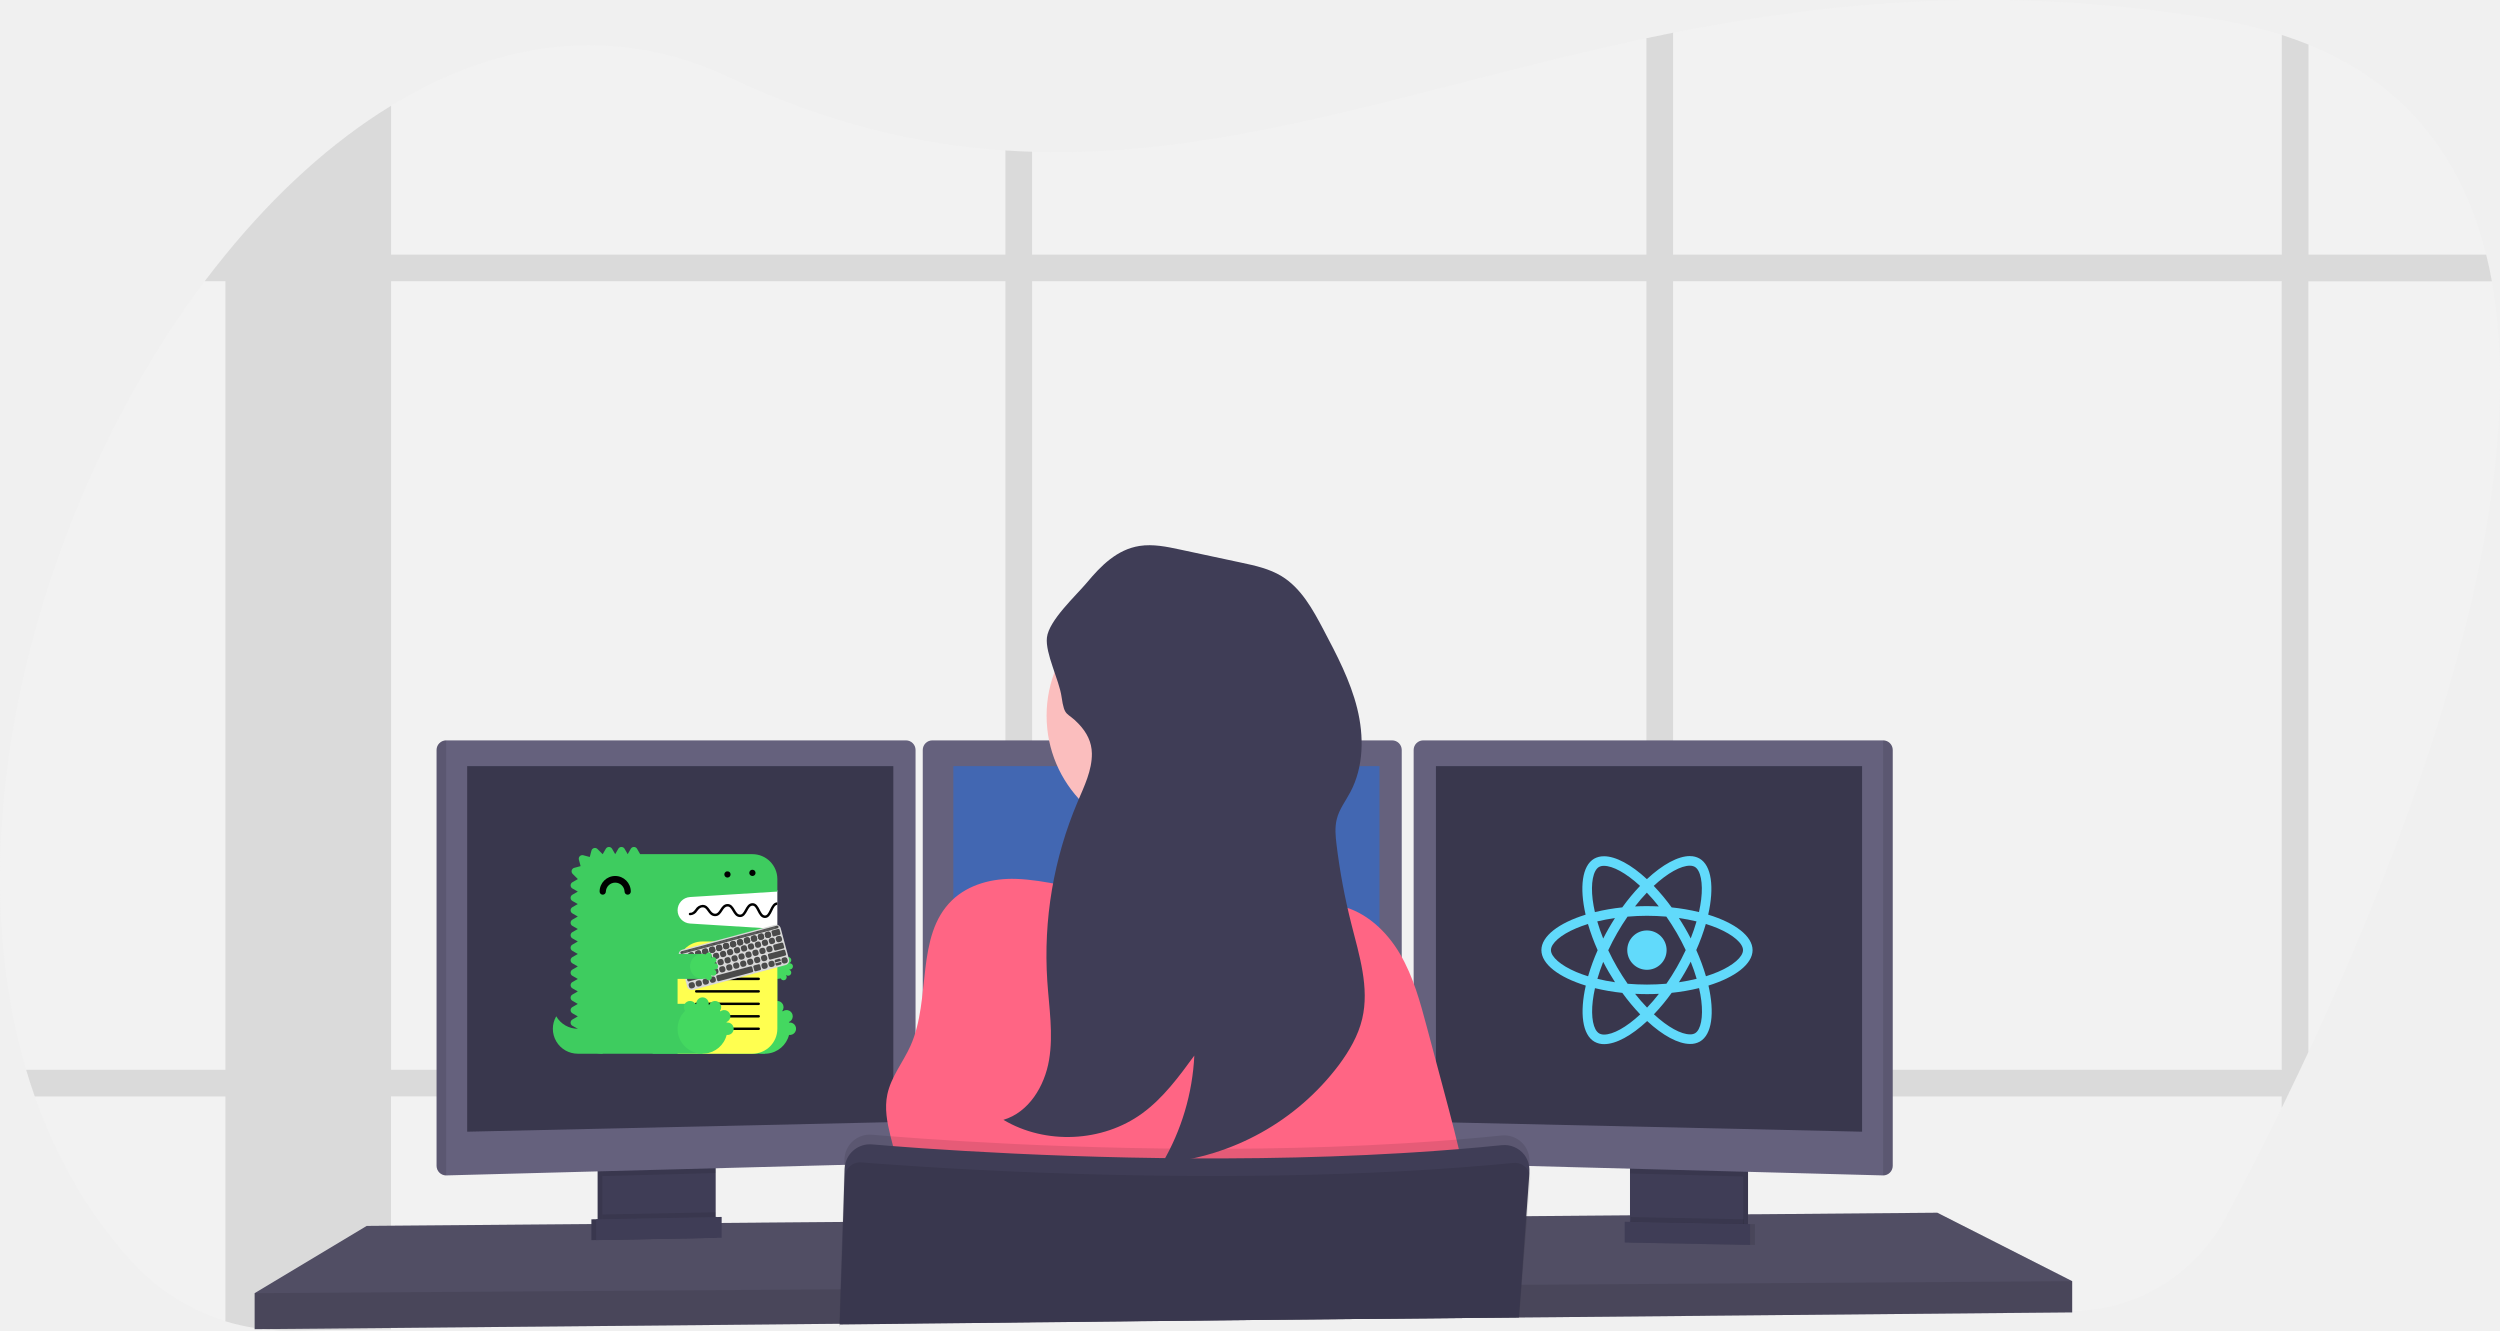
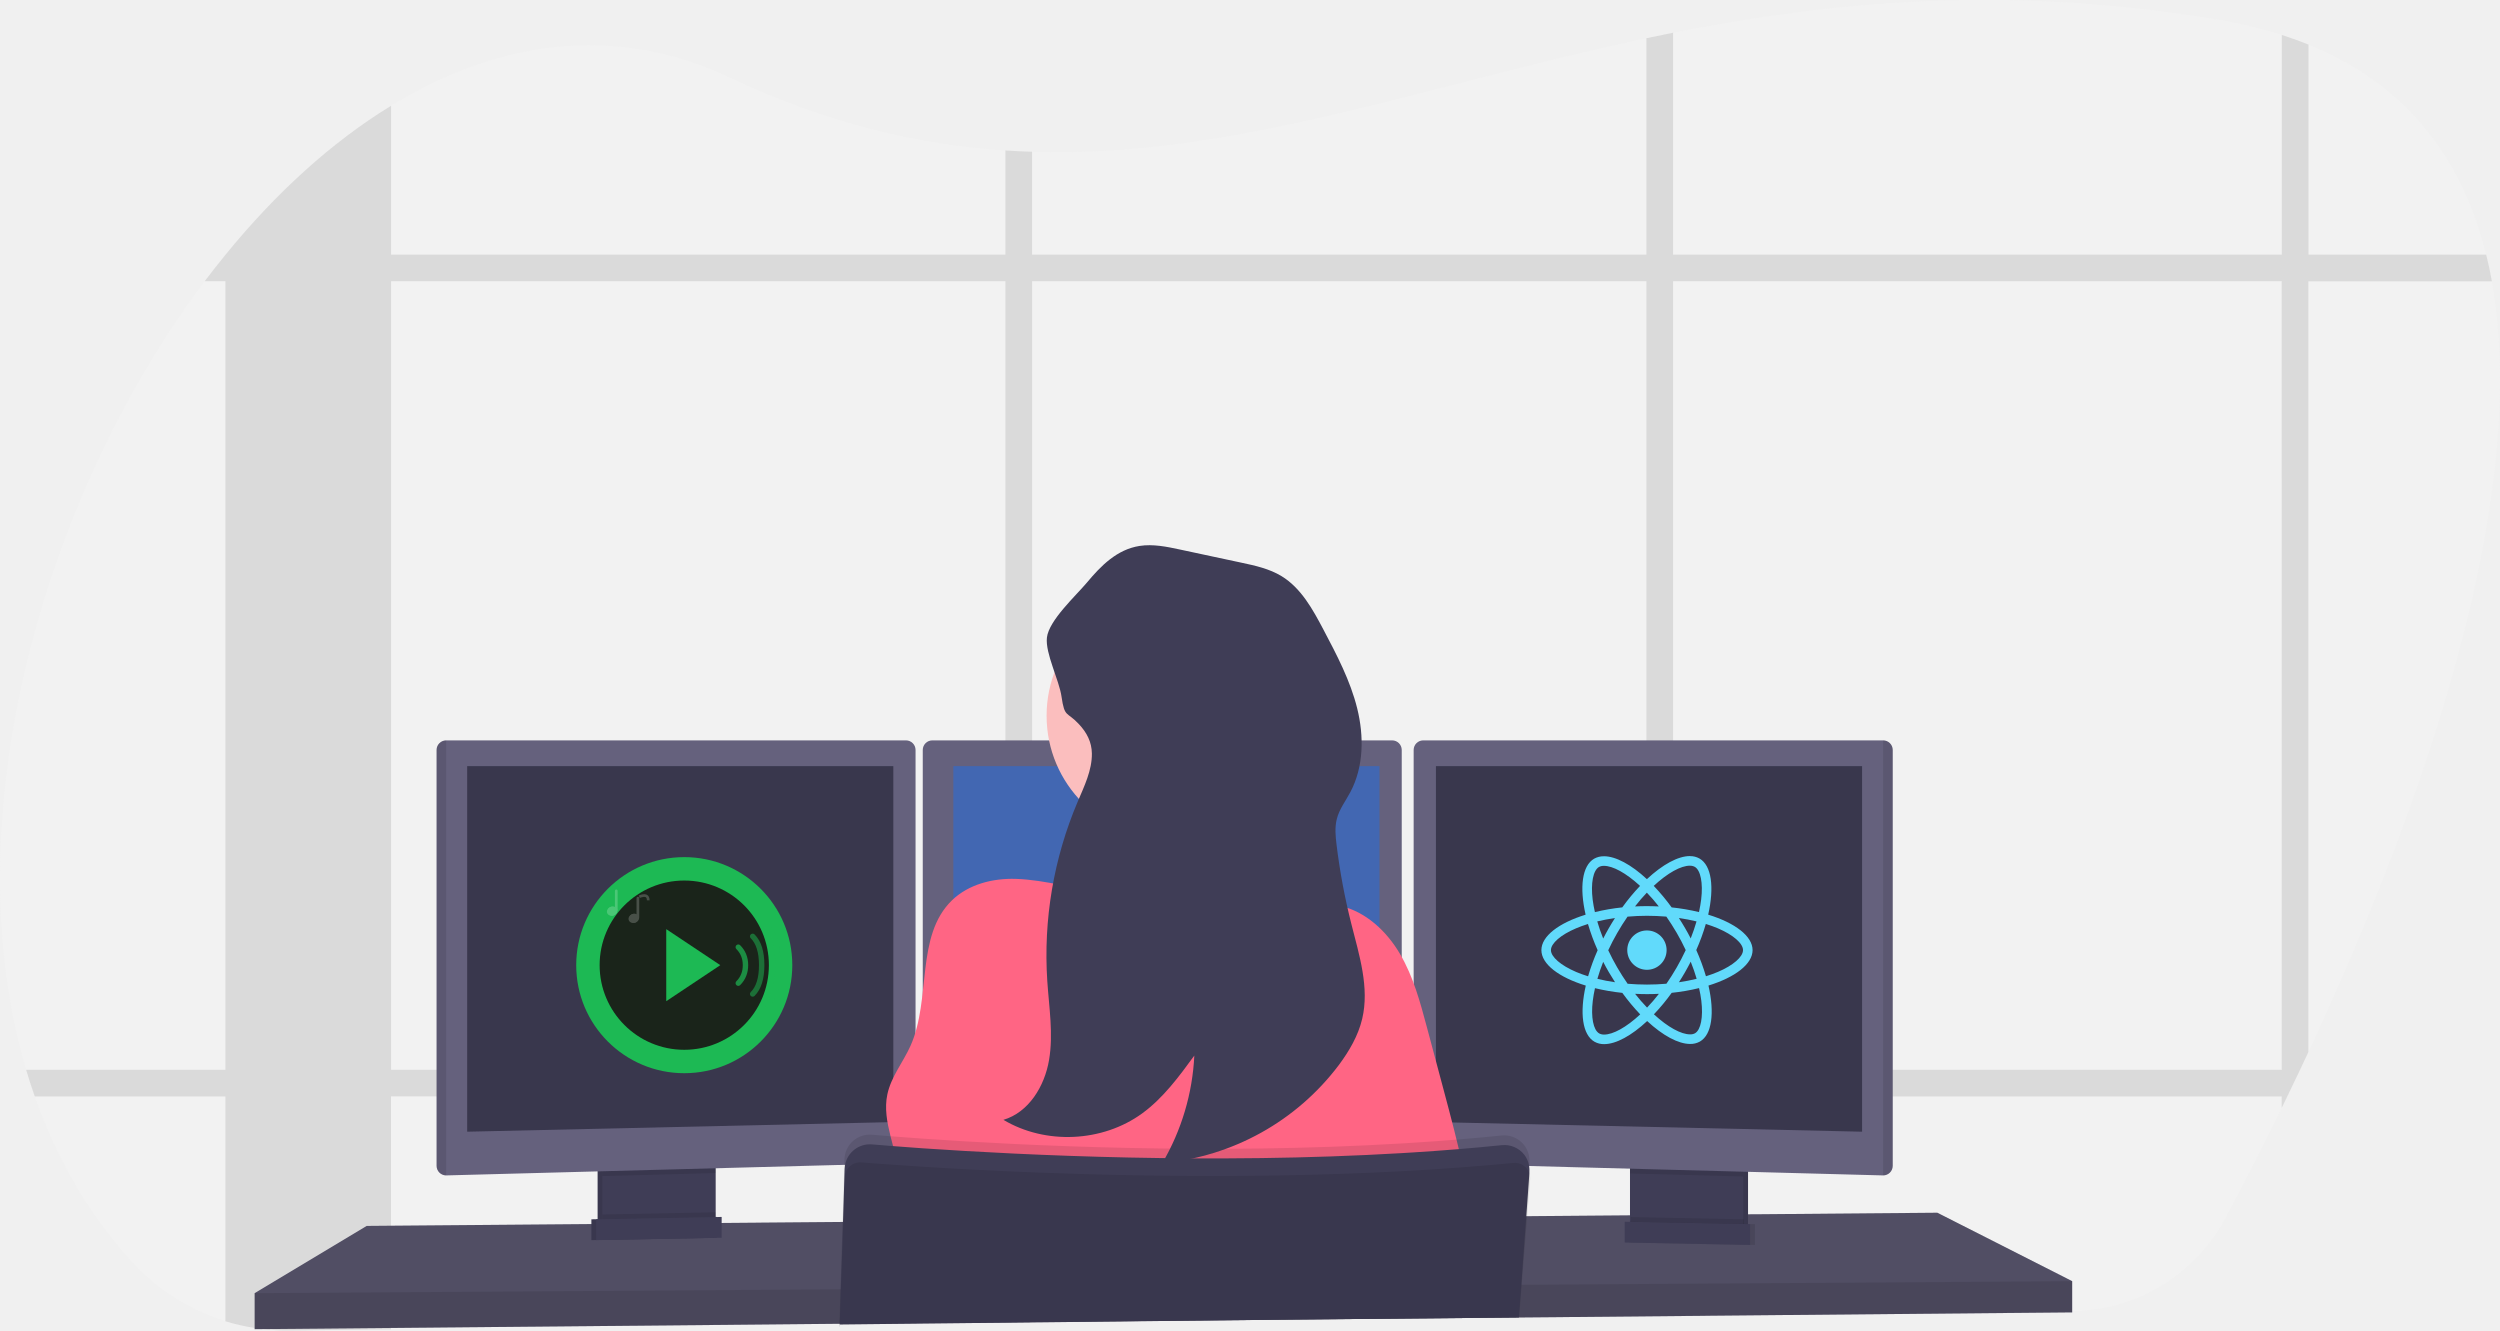
<svg xmlns="http://www.w3.org/2000/svg" width="1041.277" height="554.141" viewBox="0 0 1041.277 554.141">
  <g id="Group_24" data-name="Group 24" transform="translate(-440 -263)">
    <g id="Group_23" data-name="Group 23" transform="translate(439.989 262.965)">
      <path id="Path_299" data-name="Path 299" d="M1040.82,611.12q-1.74,3.75-3.47,7.4-2.7,5.67-5.33,11.12c-.78,1.61-1.56,3.19-2.32,4.77-8.6,17.57-16.63,33.11-23.45,45.89A73.21,73.21,0,0,1,942.44,719l-151.65,1.65h-1.6l-13,.14-11.12.12-34.1.37h-1.38l-17.36.19h-.53l-107,1.16-95.51,1-11.11.12-69,.75H429l-44.75.48h-.48l-141.5,1.53-42.33.46a87.991,87.991,0,0,1-10.79-.54h0c-1.22-.14-2.44-.3-3.65-.49a87.38,87.38,0,0,1-51.29-27.54C116,678.37,102.75,655,93.85,629.64q-1.93-5.49-3.6-11.12C59.44,514.37,97,380,164.6,290.08q4.25-5.64,8.64-11l.07-.08c20.79-25.52,44.1-46.84,68.93-62,44-26.91,92.75-34.49,140.7-11.9,40.57,19.12,78.45,28.11,115.17,30.55,3.71.24,7.42.42,11.11.53,84.23,2.65,163.17-27.7,255.87-47.29,3.69-.78,7.39-1.55,11.12-2.28,66.13-13.16,139.49-20.1,226.73-5.51a189.089,189.089,0,0,1,26.76,6.4q5.77,1.86,11.12,4c41.64,16.94,64.35,48.24,74,87.46q1.37,5.46,2.37,11.11C1134.3,384.41,1084.19,518.23,1040.82,611.12Z" transform="translate(-79.34 -172.91)" fill="#f2f2f2" />
      <path id="Path_300" data-name="Path 300" d="M576.36,618.52a95.21,95.21,0,0,1-1.87,11.12h93.7V618.52Zm-78.25,62.81,11.11-.09V653.77c-3.81-.17-7.52-.34-11.11-.52ZM265.19,618.52v11.12h198.5V618.52ZM1114.87,279h-74V191.51q-5.35-2.17-11.12-4V279H776.21V186.58c-3.73.73-7.43,1.5-11.12,2.28V279H509.22V236.15c-3.69-.11-7.4-.29-11.11-.53V279H242.24V217c-24.83,15.16-48.14,36.48-68.93,62h-.07v.08q-4.4,5.4-8.64,11h8.64V618.52h-83q1.66,5.63,3.6,11.12h79.39v93.62a87,87,0,0,0,12.2,2.79c1.21.19,2.43.35,3.65.49h0a87.991,87.991,0,0,0,10.79.54l42.33-.46v-97H498.11v94.21l11.11-.12V629.64H765.09V721l11.12-.12V629.64H1029.7v4.77c.76-1.58,1.54-3.16,2.32-4.77q2.63-5.45,5.33-11.12,1.73-3.64,3.47-7.4v-321h76.42Q1116.23,284.43,1114.87,279ZM242.24,618.52V290.08H498.11V618.52Zm267,0V290.08H765.09V618.52Zm520.48,0H776.21V290.08H1029.7Z" transform="translate(-79.34 -172.91)" opacity="0.1" />
      <path id="Path_301" data-name="Path 301" d="M863.09,533.65v13l-151.92,1.4-1.62.03-57.74.53-1.38.02-17.55.15h-.52l-106.98.99L349.77,551.4h-.15l-44.65.42-.48.01-198.4,1.82v-15l46.65-28,93.6-.78,2-.01.66-.01,2-.03,44.94-.37,2.01-.01.64-.01,2-.01L315,509.3l.38-.01,35.55-.3h.29l277.4-2.34,6.79-.05h.68l5.18-.05,37.65-.31,2-.03,1.85-.02h.96l11.71-.09,2.32-.03,3.11-.02,9.75-.09,15.47-.13,2-.02,3.48-.02h.65l74.71-.64Z" fill="#65617d" />
      <path id="Path_302" data-name="Path 302" d="M863.09,533.65v13l-151.92,1.4-1.62.03-57.74.53-1.38.02-17.55.15h-.52l-106.98.99L349.77,551.4h-.15l-44.65.42-.48.01-198.4,1.82v-15l46.65-28,93.6-.78,2-.01.66-.01,2-.03,44.94-.37,2.01-.01.64-.01,2-.01L315,509.3l.38-.01,35.55-.3h.29l277.4-2.34,6.79-.05h.68l5.18-.05,37.65-.31,2-.03,1.85-.02h.96l11.71-.09,2.32-.03,3.11-.02,9.75-.09,15.47-.13,2-.02,3.48-.02h.65l74.71-.64Z" opacity="0.2" />
      <path id="Path_303" data-name="Path 303" d="M375.44,656.57v24.49a6.13,6.13,0,0,1-3.5,5.54,6,6,0,0,1-2.5.6l-34.9.74a6,6,0,0,1-2.7-.57,6.12,6.12,0,0,1-3.57-5.57V656.57Z" transform="translate(-79.34 -172.91)" fill="#3f3d56" />
      <path id="Path_304" data-name="Path 304" d="M375.44,656.57v24.49a6.13,6.13,0,0,1-3.5,5.54,6,6,0,0,1-2.5.6l-34.9.74a6,6,0,0,1-2.7-.57,6.12,6.12,0,0,1-3.57-5.57V656.57Z" transform="translate(-79.34 -172.91)" opacity="0.1" />
      <path id="Path_305" data-name="Path 305" d="M377.44,656.57v24.49a6.13,6.13,0,0,1-3.5,5.54,6,6,0,0,1-2.5.6l-34.9.74a6,6,0,0,1-2.7-.57,6.12,6.12,0,0,1-3.57-5.57V656.57Z" transform="translate(-79.34 -172.91)" fill="#3f3d56" />
      <rect id="Rectangle_137" data-name="Rectangle 137" width="47.17" height="31.5" transform="translate(680.92 483.65)" fill="#3f3d56" />
      <rect id="Rectangle_138" data-name="Rectangle 138" width="47.17" height="31.5" transform="translate(680.92 483.65)" opacity="0.1" />
      <rect id="Rectangle_139" data-name="Rectangle 139" width="47.17" height="31.5" transform="translate(678.92 483.65)" fill="#3f3d56" />
      <path id="Path_306" data-name="Path 306" d="M298.09,483.65v4.97l-47.17,1.26v-6.23Z" opacity="0.1" />
      <path id="Path_307" data-name="Path 307" d="M460.69,485.27v168.2a4,4,0,0,1-3.85,3.95l-191.65,5.1h-.05a4,4,0,0,1-3.95-3.95V485.27a4,4,0,0,1,3.95-3.95h191.6a4,4,0,0,1,3.95,3.95Z" transform="translate(-79.34 -172.91)" fill="#65617d" />
      <path id="Path_308" data-name="Path 308" d="M265.19,481.32v181.2h-.05a4,4,0,0,1-3.95-3.95V485.27a4,4,0,0,1,3.95-3.95Z" transform="translate(-79.34 -172.91)" opacity="0.1" />
      <path id="Path_309" data-name="Path 309" d="M194.59,319.15h177.5V467.4l-177.5,4Z" fill="#39374d" />
      <path id="Path_310" data-name="Path 310" d="M726.09,483.65v6.41l-47.17-1.26v-5.15Z" opacity="0.1" />
      <path id="Path_311" data-name="Path 311" d="M867.69,485.27v173.3a4,4,0,0,1-4,3.95h0L672,657.42a4,4,0,0,1-3.85-3.95V485.27a4,4,0,0,1,3.95-3.95H863.7a4,4,0,0,1,3.99,3.95Z" transform="translate(-79.34 -172.91)" fill="#65617d" />
      <path id="Path_312" data-name="Path 312" d="M867.69,485.27v173.3a4,4,0,0,1-4,3.95h0V481.32h0a4,4,0,0,1,4,3.95Z" transform="translate(-79.34 -172.91)" opacity="0.1" />
      <path id="Path_313" data-name="Path 313" d="M775.59,319.15H598.09V467.4l177.5,4Z" fill="#39374d" />
      <path id="Path_314" data-name="Path 314" d="M663.19,485.27v168.2a4,4,0,0,1-3.85,3.95l-191.65,5.1h0a4,4,0,0,1-4-3.95V485.27a4,4,0,0,1,3.95-3.95h191.6A4,4,0,0,1,663.19,485.27Z" transform="translate(-79.34 -172.91)" fill="#65617d" />
      <path id="Path_315" data-name="Path 315" d="M397.09,319.15h177.5V467.4l-177.5,4Z" fill="#4267b2" />
      <path id="Path_316" data-name="Path 316" d="M863.09,533.65v13l-151.92,1.4-1.62.03-57.74.53-1.38.02-17.55.15h-.52l-106.98.99L349.77,551.4h-.15l-44.65.42-.48.01-198.4,1.82v-15l202.51-1.33h.48l40.99-.28h.19l283.08-1.87h.29l.17-.01h.47l4.79-.03h1.46l74.49-.5,4.4-.02.98-.01Z" opacity="0.1" />
      <circle id="Ellipse_111" data-name="Ellipse 111" cx="51.33" cy="51.33" r="51.33" transform="translate(435.93 246.82)" fill="#fbbebe" />
      <path id="Path_317" data-name="Path 317" d="M617.94,550.07s-99.5,12-90,0c3.44-4.34,4.39-17.2,4.2-31.85-.06-4.45-.22-9.06-.45-13.65-1.1-22-3.75-43.5-3.75-43.5s87-41,77-8.5c-4,13.13-2.69,31.57.35,48.88.89,5.05,1.92,10,3,14.7a344.66,344.66,0,0,0,9.65,33.92Z" transform="translate(-79.34 -172.91)" fill="#fbbebe" />
      <path id="Path_318" data-name="Path 318" d="M585.47,546c11.51-2.13,23.7-6,34.53-1.54,2.85,1.17,5.47,2.88,8.39,3.86s6.12,1.22,9.16,1.91c10.68,2.42,19.34,10.55,24.9,20s8.44,20.14,11.26,30.72l6.9,25.83c6,22.45,12,45.09,13.39,68.3a2437.506,2437.506,0,0,1-250.84,1.43c5.44-10.34,11-21.31,10.54-33s-7.19-23.22-4.76-34.74c1.55-7.34,6.57-13.39,9.64-20.22,8.75-19.52,1.94-45.79,17.32-60.65,6.92-6.68,17-9.21,26.63-8.89,12.28.41,24.85,4.24,37,6.11C555.09,547.48,569.79,548.88,585.47,546Z" transform="translate(-79.34 -172.91)" fill="#ff6584" />
      <path id="Path_319" data-name="Path 319" d="M716.37,657.17l-.1,1.43v.1l-.17,2.3-1.33,18.51-1.61,22.3-.46,6.28-1,13.44v.17l-107,1-175.59,1.9v.84h-.14v-1.12l.45-14.36.86-28.06.74-23.79.07-2.37a10.53,10.53,0,0,1,11.42-10.17c4.72.4,10.85.89,18.18,1.41l3,.22c42.33,2.94,120.56,6.74,199.5,2,1.66-.09,3.33-.19,5-.31,12.24-.77,24.47-1.76,36.58-3a10.53,10.53,0,0,1,11.6,11.23Z" transform="translate(-79.34 -172.91)" opacity="0.1" />
      <path id="Path_320" data-name="Path 320" d="M429.08,725.44v-.84l175.62-1.91,107-1h.3v-.17l1-13.44.43-6,1.64-22.61,1.29-17.9v-.44a10.617,10.617,0,0,0-.11-2.47.3.3,0,0,0,0-.1,10.391,10.391,0,0,0-2-4.64,10.54,10.54,0,0,0-9.42-4c-12.11,1.24-24.34,2.23-36.58,3-1.67.12-3.34.22-5,.31-78.94,4.69-157.17.89-199.5-2l-3-.22c-7.33-.52-13.46-1-18.18-1.41a10.54,10.54,0,0,0-11.24,8.53,11,11,0,0,0-.18,1.64l-.68,22.16L429.54,710l-.44,14.36v1.12Z" transform="translate(-79.34 -172.91)" fill="#3f3d56" />
      <path id="Path_321" data-name="Path 321" d="M716.67,664.18l-1.23,15.33-1.83,22.85-.46,5.72-1,12.81-.06.64v.17h0l-.15,1.48.11-1.48h-.29l-107,1-175.65,1.9v-.28l.49-14.36,1-28.06.64-18.65A6.36,6.36,0,0,1,434.3,658a6.25,6.25,0,0,1,3.78-.9c2.1.17,4.68.37,7.69.59,4.89.36,10.92.78,17.94,1.22,13,.82,29.31,1.7,48,2.42,52,2,122.2,2.67,188.88-3.17,3-.26,6.1-.55,9.13-.84a6.26,6.26,0,0,1,3.48.66,5.159,5.159,0,0,1,.86.54,6.14,6.14,0,0,1,2,2.46,3.564,3.564,0,0,1,.25.61A6.279,6.279,0,0,1,716.67,664.18Z" transform="translate(-79.34 -172.91)" opacity="0.1" />
      <path id="Path_322" data-name="Path 322" d="M377.44,677.87v3.19a6.13,6.13,0,0,1-3.5,5.54l-40.1.77a6.12,6.12,0,0,1-3.57-5.57v-3Z" transform="translate(-79.34 -172.91)" opacity="0.1" />
      <path id="Path_323" data-name="Path 323" d="M298.59,515.57l-52.25,1V507.9l52.25-1Z" fill="#3f3d56" />
      <path id="Path_324" data-name="Path 324" d="M298.59,515.57l-52.25,1V507.9l52.25-1Z" opacity="0.1" />
      <path id="Path_325" data-name="Path 325" d="M300.59,515.57l-52.25,1V507.9l52.25-1Z" fill="#3f3d56" />
      <path id="Path_326" data-name="Path 326" d="M758.56,679.87v3.19a6.13,6.13,0,0,0,3.5,5.54l40.1.77a6.12,6.12,0,0,0,3.57-5.57v-3Z" transform="translate(-79.34 -172.91)" opacity="0.1" />
      <path id="Path_327" data-name="Path 327" d="M678.72,517.57l52.25,1V509.9l-52.25-1Z" opacity="0.1" />
      <path id="Path_328" data-name="Path 328" d="M676.72,517.57l52.25,1V509.9l-52.25-1Z" fill="#3f3d56" />
      <path id="Path_329" data-name="Path 329" d="M534.13,486.79c.08,7-3.16,13.6-5.91,20.07a163.491,163.491,0,0,0-12.66,74.71c.73,11,2.58,22,.73,32.9s-8.43,21.77-19,24.9c17.53,10.45,41.26,9.35,57.76-2.66,8.79-6.4,15.34-15.33,21.75-24.11a97.86,97.86,0,0,1-13.31,44.75A103.43,103.43,0,0,0,637,616.53c4.31-5.81,8.06-12.19,9.72-19.23,3.09-13-1.22-26.51-4.51-39.5a266.055,266.055,0,0,1-6.17-33c-.43-3.56-.78-7.22.1-10.7,1-4.07,3.67-7.51,5.64-11.22,5.6-10.54,5.73-23.3,2.86-34.88s-8.49-22.26-14.06-32.81c-4.46-8.46-9.3-17.31-17.46-22.28-5.1-3.1-11-4.39-16.88-5.64l-25.37-5.43c-5.55-1.19-11.26-2.38-16.87-1.51-9.47,1.48-16.14,8.32-22,15.34-4.59,5.46-15.81,15.71-16.6,22.86-.72,6.59,5.1,17.63,6.09,24.58,1.3,9,2.22,6,7.3,11.52C532,478.05,534.07,482,534.13,486.79Z" transform="translate(-79.34 -172.91)" fill="#3f3d56" />
    </g>
-     <g id="docusaurus_keytar" transform="translate(670.271 615.768)">
-       <path id="Path_40" data-name="Path 40" d="M99,52h43.635V69.662H99Z" transform="translate(-49.132 -33.936)" fill="#fff" fill-rule="evenodd" />
-       <path id="Path_41" data-name="Path 41" d="M13.389,158.195A10.377,10.377,0,0,1,4.4,153a10.377,10.377,0,0,0,8.988,15.584H23.779V158.195Z" transform="translate(-3 -82.47)" fill="#3ecc5f" fill-rule="evenodd" />
-       <path id="Path_42" data-name="Path 42" d="M66.967,38.083l36.373-2.273V30.615A10.389,10.389,0,0,0,92.95,20.226H46.2l-1.3-2.249a1.5,1.5,0,0,0-2.6,0L41,20.226l-1.3-2.249a1.5,1.5,0,0,0-2.6,0l-1.3,2.249-1.3-2.249a1.5,1.5,0,0,0-2.6,0l-1.3,2.249-.034,0-2.152-2.151a1.5,1.5,0,0,0-2.508.672L25.21,21.4l-2.7-.723a1.5,1.5,0,0,0-1.836,1.837l.722,2.7-2.65.71a1.5,1.5,0,0,0-.673,2.509l2.152,2.152c0,.011,0,.022,0,.033l-2.249,1.3a1.5,1.5,0,0,0,0,2.6l2.249,1.3-2.249,1.3a1.5,1.5,0,0,0,0,2.6L20.226,41l-2.249,1.3a1.5,1.5,0,0,0,0,2.6l2.249,1.3-2.249,1.3a1.5,1.5,0,0,0,0,2.6l2.249,1.3-2.249,1.3a1.5,1.5,0,0,0,0,2.6l2.249,1.3-2.249,1.3a1.5,1.5,0,0,0,0,2.6l2.249,1.3-2.249,1.3a1.5,1.5,0,0,0,0,2.6l2.249,1.3-2.249,1.3a1.5,1.5,0,0,0,0,2.6l2.249,1.3-2.249,1.3a1.5,1.5,0,0,0,0,2.6l2.249,1.3-2.249,1.3a1.5,1.5,0,0,0,0,2.6l2.249,1.3-2.249,1.3a1.5,1.5,0,0,0,0,2.6l2.249,1.3-2.249,1.3a1.5,1.5,0,0,0,0,2.6l2.249,1.3A10.389,10.389,0,0,0,30.615,103.34H92.95A10.389,10.389,0,0,0,103.34,92.95V51.393L66.967,49.12a5.53,5.53,0,0,1,0-11.038" transform="translate(-9.836 -17.226)" fill="#3ecc5f" fill-rule="evenodd" />
-       <path id="Path_43" data-name="Path 43" d="M143,163.779h15.584V143H143Z" transform="translate(-70.275 -77.665)" fill="#3ecc5f" fill-rule="evenodd" />
-       <path id="Path_44" data-name="Path 44" d="M173.779,148.389a2.582,2.582,0,0,0-.332.033c-.02-.078-.038-.156-.06-.234a2.594,2.594,0,1,0-2.567-4.455q-.086-.088-.174-.175a2.593,2.593,0,1,0-4.461-2.569c-.077-.022-.154-.04-.231-.06a2.6,2.6,0,1,0-5.128,0c-.077.02-.154.038-.231.06a2.594,2.594,0,1,0-4.461,2.569,10.384,10.384,0,1,0,17.314,9.992,2.592,2.592,0,1,0,.332-5.161" transform="translate(-75.08 -75.262)" fill="#44d860" fill-rule="evenodd" />
-       <path id="Path_45" data-name="Path 45" d="M153,113.389h15.584V103H153Z" transform="translate(-75.08 -58.444)" fill="#3ecc5f" fill-rule="evenodd" />
-       <path id="Path_46" data-name="Path 46" d="M183.389,108.944a1.3,1.3,0,1,0,0-2.6,1.336,1.336,0,0,0-.166.017c-.01-.039-.019-.078-.03-.117a1.3,1.3,0,0,0-.5-2.5,1.285,1.285,0,0,0-.783.269q-.043-.044-.087-.087a1.285,1.285,0,0,0,.263-.776,1.3,1.3,0,0,0-2.493-.509,5.195,5.195,0,1,0,0,10,1.3,1.3,0,0,0,2.493-.509,1.285,1.285,0,0,0-.263-.776q.044-.043.087-.087a1.285,1.285,0,0,0,.783.269,1.3,1.3,0,0,0,.5-2.5c.011-.038.02-.078.03-.117a1.337,1.337,0,0,0,.166.017" transform="translate(-84.691 -57.894)" fill="#44d860" fill-rule="evenodd" />
-       <path id="Path_47" data-name="Path 47" d="M52.188,48.292a1.3,1.3,0,0,1-1.3-1.3,3.9,3.9,0,0,0-7.792,0,1.3,1.3,0,1,1-2.6,0,6.493,6.493,0,0,1,12.987,0,1.3,1.3,0,0,1-1.3,1.3" transform="translate(-21.02 -28.41)" fill-rule="evenodd" />
-       <path id="Path_48" data-name="Path 48" d="M103,139.752h31.168a10.389,10.389,0,0,0,10.389-10.389V93H113.389A10.389,10.389,0,0,0,103,103.389Z" transform="translate(-51.054 -53.638)" fill="#ffff50" fill-rule="evenodd" />
-       <path id="Path_49" data-name="Path 49" d="M141.1,94.017H115.106a.519.519,0,1,1,0-1.039H141.1a.519.519,0,0,1,0,1.039m0,10.389H115.106a.519.519,0,1,1,0-1.039H141.1a.519.519,0,0,1,0,1.039m0,10.389H115.106a.519.519,0,1,1,0-1.039H141.1a.519.519,0,0,1,0,1.039m0-25.877H115.106a.519.519,0,1,1,0-1.039H141.1a.519.519,0,0,1,0,1.039m0,10.293H115.106a.519.519,0,1,1,0-1.039H141.1a.519.519,0,0,1,0,1.039m0,10.389H115.106a.519.519,0,1,1,0-1.039H141.1a.519.519,0,0,1,0,1.039m7.782-47.993c-.006,0-.011,0-.018,0-1.605.055-2.365,1.66-3.035,3.077-.7,1.48-1.24,2.443-2.126,2.414-.981-.035-1.542-1.144-2.137-2.317-.683-1.347-1.462-2.876-3.1-2.819-1.582.054-2.344,1.451-3.017,2.684-.715,1.313-1.2,2.112-2.141,2.075-1-.036-1.533-.938-2.149-1.981-.686-1.162-1.479-2.467-3.084-2.423-1.555.053-2.319,1.239-2.994,2.286-.713,1.106-1.213,1.781-2.164,1.741-1.025-.036-1.554-.784-2.167-1.65-.688-.973-1.463-2.074-3.062-2.021a3.815,3.815,0,0,0-2.959,1.879c-.64.812-1.14,1.456-2.2,1.415a.52.52,0,0,0-.037,1.039,3.588,3.588,0,0,0,3.05-1.811c.611-.777,1.139-1.448,2.178-1.483,1-.043,1.47.579,2.179,1.582.674.953,1.438,2.033,2.977,2.089,1.612.054,2.387-1.151,3.074-2.217.614-.953,1.144-1.775,2.156-1.81.931-.035,1.438.7,2.153,1.912.674,1.141,1.437,2.434,3.006,2.491,1.623.056,2.407-1.361,3.09-2.616.592-1.085,1.15-2.109,2.14-2.143.931-.022,1.417.829,2.135,2.249.671,1.326,1.432,2.828,3.026,2.886l.088,0c1.592,0,2.347-1.6,3.015-3.01.592-1.252,1.152-2.431,2.113-2.479Z" transform="translate(-55.378 -38.552)" fill-rule="evenodd" />
-       <path id="Path_50" data-name="Path 50" d="M83,163.779h20.779V143H83Z" transform="translate(-41.443 -77.665)" fill="#3ecc5f" fill-rule="evenodd" />
-       <g id="Group_8" data-name="Group 8" transform="matrix(0.966, -0.259, 0.259, 0.966, 51.971, 43.3)">
-         <rect id="Rectangle_3" data-name="Rectangle 3" width="43.906" height="17.333" rx="2" transform="translate(0 0)" fill="#d8d8d8" />
-         <g id="Group_2" data-name="Group 2" transform="translate(0.728 10.948)">
-           <rect id="Rectangle_4" data-name="Rectangle 4" width="2.537" height="2.537" rx="1" transform="translate(7.985 0)" fill="#4a4a4a" />
-           <rect id="Rectangle_5" data-name="Rectangle 5" width="2.537" height="2.537" rx="1" transform="translate(10.991 0)" fill="#4a4a4a" />
-           <rect id="Rectangle_6" data-name="Rectangle 6" width="2.537" height="2.537" rx="1" transform="translate(13.997 0)" fill="#4a4a4a" />
-           <rect id="Rectangle_7" data-name="Rectangle 7" width="2.537" height="2.537" rx="1" transform="translate(17.003 0)" fill="#4a4a4a" />
-           <rect id="Rectangle_8" data-name="Rectangle 8" width="2.537" height="2.537" rx="1" transform="translate(20.009 0)" fill="#4a4a4a" />
-           <rect id="Rectangle_9" data-name="Rectangle 9" width="2.537" height="2.537" rx="1" transform="translate(23.015 0)" fill="#4a4a4a" />
-           <rect id="Rectangle_10" data-name="Rectangle 10" width="2.537" height="2.537" rx="1" transform="translate(26.021 0)" fill="#4a4a4a" />
-           <rect id="Rectangle_11" data-name="Rectangle 11" width="2.537" height="2.537" rx="1" transform="translate(29.028 0)" fill="#4a4a4a" />
-           <rect id="Rectangle_12" data-name="Rectangle 12" width="2.537" height="2.537" rx="1" transform="translate(32.034 0)" fill="#4a4a4a" />
-           <path id="Path_51" data-name="Path 51" d="M.519,0H6.9A.519.519,0,0,1,7.421.52v1.5a.519.519,0,0,1-.519.519H.519A.519.519,0,0,1,0,2.017V.519A.519.519,0,0,1,.519,0ZM35.653,0h6.383a.519.519,0,0,1,.519.519v1.5a.519.519,0,0,1-.519.519H35.652a.519.519,0,0,1-.519-.519V.519A.519.519,0,0,1,35.652,0Z" transform="translate(0 0)" fill="#4a4a4a" fill-rule="evenodd" />
-         </g>
-         <g id="Group_3" data-name="Group 3" transform="translate(0.728 4.878)">
-           <path id="Path_52" data-name="Path 52" d="M.519,0H2.956a.519.519,0,0,1,.519.519v1.5a.519.519,0,0,1-.519.519H.519A.519.519,0,0,1,0,2.017V.519A.519.519,0,0,1,.519,0Z" transform="translate(0 0)" fill="#4a4a4a" fill-rule="evenodd" />
-           <rect id="Rectangle_13" data-name="Rectangle 13" width="2.537" height="2.537" rx="1" transform="translate(3.945 0)" fill="#4a4a4a" />
-           <rect id="Rectangle_14" data-name="Rectangle 14" width="2.537" height="2.537" rx="1" transform="translate(6.951 0)" fill="#4a4a4a" />
-           <rect id="Rectangle_15" data-name="Rectangle 15" width="2.537" height="2.537" rx="1" transform="translate(9.958 0)" fill="#4a4a4a" />
-           <rect id="Rectangle_16" data-name="Rectangle 16" width="2.537" height="2.537" rx="1" transform="translate(12.964 0)" fill="#4a4a4a" />
-           <rect id="Rectangle_17" data-name="Rectangle 17" width="2.537" height="2.537" rx="1" transform="translate(15.97 0)" fill="#4a4a4a" />
-           <rect id="Rectangle_18" data-name="Rectangle 18" width="2.537" height="2.537" rx="1" transform="translate(18.976 0)" fill="#4a4a4a" />
-           <rect id="Rectangle_19" data-name="Rectangle 19" width="2.537" height="2.537" rx="1" transform="translate(21.982 0)" fill="#4a4a4a" />
-           <rect id="Rectangle_20" data-name="Rectangle 20" width="2.537" height="2.537" rx="1" transform="translate(24.988 0)" fill="#4a4a4a" />
-           <rect id="Rectangle_21" data-name="Rectangle 21" width="2.537" height="2.537" rx="1" transform="translate(27.994 0)" fill="#4a4a4a" />
-           <rect id="Rectangle_22" data-name="Rectangle 22" width="2.537" height="2.537" rx="1" transform="translate(31 0)" fill="#4a4a4a" />
-           <rect id="Rectangle_23" data-name="Rectangle 23" width="2.537" height="2.537" rx="1" transform="translate(34.006 0)" fill="#4a4a4a" />
-           <rect id="Rectangle_24" data-name="Rectangle 24" width="2.537" height="2.537" rx="1" transform="translate(37.012 0)" fill="#4a4a4a" />
-           <rect id="Rectangle_25" data-name="Rectangle 25" width="2.537" height="2.537" rx="1" transform="translate(40.018 0)" fill="#4a4a4a" />
-         </g>
-         <g id="Group_4" data-name="Group 4" transform="translate(43.283 4.538) rotate(180)">
-           <path id="Path_53" data-name="Path 53" d="M.519,0H2.956a.519.519,0,0,1,.519.519v1.5a.519.519,0,0,1-.519.519H.519A.519.519,0,0,1,0,2.017V.519A.519.519,0,0,1,.519,0Z" transform="translate(0 0)" fill="#4a4a4a" fill-rule="evenodd" />
-           <rect id="Rectangle_26" data-name="Rectangle 26" width="2.537" height="2.537" rx="1" transform="translate(3.945 0)" fill="#4a4a4a" />
-           <rect id="Rectangle_27" data-name="Rectangle 27" width="2.537" height="2.537" rx="1" transform="translate(6.951 0)" fill="#4a4a4a" />
-           <rect id="Rectangle_28" data-name="Rectangle 28" width="2.537" height="2.537" rx="1" transform="translate(9.958 0)" fill="#4a4a4a" />
-           <rect id="Rectangle_29" data-name="Rectangle 29" width="2.537" height="2.537" rx="1" transform="translate(12.964 0)" fill="#4a4a4a" />
-           <rect id="Rectangle_30" data-name="Rectangle 30" width="2.537" height="2.537" rx="1" transform="translate(15.97 0)" fill="#4a4a4a" />
-           <rect id="Rectangle_31" data-name="Rectangle 31" width="2.537" height="2.537" rx="1" transform="translate(18.976 0)" fill="#4a4a4a" />
-           <rect id="Rectangle_32" data-name="Rectangle 32" width="2.537" height="2.537" rx="1" transform="translate(21.982 0)" fill="#4a4a4a" />
-           <rect id="Rectangle_33" data-name="Rectangle 33" width="2.537" height="2.537" rx="1" transform="translate(24.988 0)" fill="#4a4a4a" />
-           <rect id="Rectangle_34" data-name="Rectangle 34" width="2.537" height="2.537" rx="1" transform="translate(27.994 0)" fill="#4a4a4a" />
-           <rect id="Rectangle_35" data-name="Rectangle 35" width="2.537" height="2.537" rx="1" transform="translate(31.001 0)" fill="#4a4a4a" />
-           <rect id="Rectangle_36" data-name="Rectangle 36" width="2.537" height="2.537" rx="1" transform="translate(34.007 0)" fill="#4a4a4a" />
-           <rect id="Rectangle_37" data-name="Rectangle 37" width="2.537" height="2.537" rx="1" transform="translate(37.013 0)" fill="#4a4a4a" />
-           <rect id="Rectangle_38" data-name="Rectangle 38" width="2.537" height="2.537" rx="1" transform="translate(40.018 0)" fill="#4a4a4a" />
-           <rect id="Rectangle_39" data-name="Rectangle 39" width="2.537" height="2.537" rx="1" transform="translate(3.945 0)" fill="#4a4a4a" />
-           <rect id="Rectangle_40" data-name="Rectangle 40" width="2.537" height="2.537" rx="1" transform="translate(6.951 0)" fill="#4a4a4a" />
-           <rect id="Rectangle_41" data-name="Rectangle 41" width="2.537" height="2.537" rx="1" transform="translate(9.958 0)" fill="#4a4a4a" />
-           <rect id="Rectangle_42" data-name="Rectangle 42" width="2.537" height="2.537" rx="1" transform="translate(12.964 0)" fill="#4a4a4a" />
-           <rect id="Rectangle_43" data-name="Rectangle 43" width="2.537" height="2.537" rx="1" transform="translate(15.97 0)" fill="#4a4a4a" />
-           <rect id="Rectangle_44" data-name="Rectangle 44" width="2.537" height="2.537" rx="1" transform="translate(18.976 0)" fill="#4a4a4a" />
-           <rect id="Rectangle_45" data-name="Rectangle 45" width="2.537" height="2.537" rx="1" transform="translate(21.982 0)" fill="#4a4a4a" />
-           <rect id="Rectangle_46" data-name="Rectangle 46" width="2.537" height="2.537" rx="1" transform="translate(24.988 0)" fill="#4a4a4a" />
-           <rect id="Rectangle_47" data-name="Rectangle 47" width="2.537" height="2.537" rx="1" transform="translate(27.994 0)" fill="#4a4a4a" />
-           <rect id="Rectangle_48" data-name="Rectangle 48" width="2.537" height="2.537" rx="1" transform="translate(31.001 0)" fill="#4a4a4a" />
-           <rect id="Rectangle_49" data-name="Rectangle 49" width="2.537" height="2.537" rx="1" transform="translate(34.007 0)" fill="#4a4a4a" />
-           <rect id="Rectangle_50" data-name="Rectangle 50" width="2.537" height="2.537" rx="1" transform="translate(37.013 0)" fill="#4a4a4a" />
-           <rect id="Rectangle_51" data-name="Rectangle 51" width="2.537" height="2.537" rx="1" transform="translate(40.018 0)" fill="#4a4a4a" />
-         </g>
-         <g id="Group_6" data-name="Group 6" transform="translate(0.728 7.883)">
-           <path id="Path_54" data-name="Path 54" d="M.519,0h3.47a.519.519,0,0,1,.519.519v1.5a.519.519,0,0,1-.519.519H.519A.519.519,0,0,1,0,2.017V.52A.519.519,0,0,1,.519,0Z" transform="translate(0 0)" fill="#4a4a4a" fill-rule="evenodd" />
-           <g id="Group_5" data-name="Group 5" transform="translate(5.073 0)">
-             <rect id="Rectangle_52" data-name="Rectangle 52" width="2.537" height="2.537" rx="1" transform="translate(0 0)" fill="#4a4a4a" />
-             <rect id="Rectangle_53" data-name="Rectangle 53" width="2.537" height="2.537" rx="1" transform="translate(3.006 0)" fill="#4a4a4a" />
-             <rect id="Rectangle_54" data-name="Rectangle 54" width="2.537" height="2.537" rx="1" transform="translate(6.012 0)" fill="#4a4a4a" />
-             <rect id="Rectangle_55" data-name="Rectangle 55" width="2.537" height="2.537" rx="1" transform="translate(9.018 0)" fill="#4a4a4a" />
-             <rect id="Rectangle_56" data-name="Rectangle 56" width="2.537" height="2.537" rx="1" transform="translate(12.025 0)" fill="#4a4a4a" />
-             <rect id="Rectangle_57" data-name="Rectangle 57" width="2.537" height="2.537" rx="1" transform="translate(15.031 0)" fill="#4a4a4a" />
-             <rect id="Rectangle_58" data-name="Rectangle 58" width="2.537" height="2.537" rx="1" transform="translate(18.037 0)" fill="#4a4a4a" />
-             <rect id="Rectangle_59" data-name="Rectangle 59" width="2.537" height="2.537" rx="1" transform="translate(21.042 0)" fill="#4a4a4a" />
-             <rect id="Rectangle_60" data-name="Rectangle 60" width="2.537" height="2.537" rx="1" transform="translate(24.049 0)" fill="#4a4a4a" />
-             <rect id="Rectangle_61" data-name="Rectangle 61" width="2.537" height="2.537" rx="1" transform="translate(27.055 0)" fill="#4a4a4a" />
-             <rect id="Rectangle_62" data-name="Rectangle 62" width="2.537" height="2.537" rx="1" transform="translate(30.061 0)" fill="#4a4a4a" />
-           </g>
-           <path id="Path_55" data-name="Path 55" d="M.52,0H3.8a.519.519,0,0,1,.519.519v1.5a.519.519,0,0,1-.519.519H.519A.519.519,0,0,1,0,2.017V.52A.519.519,0,0,1,.519,0Z" transform="translate(38.234 0)" fill="#4a4a4a" fill-rule="evenodd" />
-         </g>
-         <g id="Group_7" data-name="Group 7" transform="translate(0.728 14.084)">
-           <rect id="Rectangle_63" data-name="Rectangle 63" width="2.537" height="2.537" rx="1" transform="translate(0 0)" fill="#4a4a4a" />
-           <rect id="Rectangle_64" data-name="Rectangle 64" width="2.537" height="2.537" rx="1" transform="translate(3.006 0)" fill="#4a4a4a" />
-           <rect id="Rectangle_65" data-name="Rectangle 65" width="2.537" height="2.537" rx="1" transform="translate(6.012 0)" fill="#4a4a4a" />
-           <rect id="Rectangle_66" data-name="Rectangle 66" width="2.537" height="2.537" rx="1" transform="translate(9.018 0)" fill="#4a4a4a" />
-           <path id="Path_56" data-name="Path 56" d="M.519,0H14.981A.519.519,0,0,1,15.5.519v1.5a.519.519,0,0,1-.519.519H.519A.519.519,0,0,1,0,2.018V.519A.519.519,0,0,1,.519,0Zm15.97,0h1.874a.519.519,0,0,1,.519.519v1.5a.519.519,0,0,1-.519.519H16.489a.519.519,0,0,1-.519-.519V.519A.519.519,0,0,1,16.489,0Z" transform="translate(12.024 0)" fill="#4a4a4a" fill-rule="evenodd" />
-           <rect id="Rectangle_67" data-name="Rectangle 67" width="2.537" height="2.537" rx="1" transform="translate(31.376 0)" fill="#4a4a4a" />
-           <rect id="Rectangle_68" data-name="Rectangle 68" width="2.537" height="2.537" rx="1" transform="translate(34.382 0)" fill="#4a4a4a" />
-           <rect id="Rectangle_69" data-name="Rectangle 69" width="2.537" height="2.537" rx="1" transform="translate(40.018 0)" fill="#4a4a4a" />
-           <path id="Path_57" data-name="Path 57" d="M2.537,0V.561a.519.519,0,0,1-.519.519H.519A.519.519,0,0,1,0,.561V0Z" transform="translate(39.736 1.08) rotate(180)" fill="#4a4a4a" />
-           <path id="Path_58" data-name="Path 58" d="M2.537,0V.561a.519.519,0,0,1-.519.519H.519A.519.519,0,0,1,0,.561V0Z" transform="translate(37.2 1.456)" fill="#4a4a4a" />
-         </g>
-         <rect id="Rectangle_70" data-name="Rectangle 70" width="42.273" height="1.127" rx="0.564" transform="translate(0.915 0.556)" fill="#4a4a4a" />
-         <rect id="Rectangle_71" data-name="Rectangle 71" width="2.37" height="0.752" rx="0.376" transform="translate(1.949 0.744)" fill="#d8d8d8" opacity="0.136" />
-         <rect id="Rectangle_72" data-name="Rectangle 72" width="2.37" height="0.752" rx="0.376" transform="translate(5.193 0.744)" fill="#d8d8d8" opacity="0.136" />
-         <rect id="Rectangle_73" data-name="Rectangle 73" width="2.37" height="0.752" rx="0.376" transform="translate(7.688 0.744)" fill="#d8d8d8" opacity="0.136" />
-         <rect id="Rectangle_74" data-name="Rectangle 74" width="2.37" height="0.752" rx="0.376" transform="translate(10.183 0.744)" fill="#d8d8d8" opacity="0.136" />
-         <rect id="Rectangle_75" data-name="Rectangle 75" width="2.37" height="0.752" rx="0.376" transform="translate(12.679 0.744)" fill="#d8d8d8" opacity="0.136" />
-         <rect id="Rectangle_76" data-name="Rectangle 76" width="2.37" height="0.752" rx="0.376" transform="translate(15.797 0.744)" fill="#d8d8d8" opacity="0.136" />
-         <rect id="Rectangle_77" data-name="Rectangle 77" width="2.37" height="0.752" rx="0.376" transform="translate(18.292 0.744)" fill="#d8d8d8" opacity="0.136" />
-         <rect id="Rectangle_78" data-name="Rectangle 78" width="2.37" height="0.752" rx="0.376" transform="translate(20.788 0.744)" fill="#d8d8d8" opacity="0.136" />
-         <rect id="Rectangle_79" data-name="Rectangle 79" width="2.37" height="0.752" rx="0.376" transform="translate(23.283 0.744)" fill="#d8d8d8" opacity="0.136" />
-         <rect id="Rectangle_80" data-name="Rectangle 80" width="2.37" height="0.752" rx="0.376" transform="translate(26.402 0.744)" fill="#d8d8d8" opacity="0.136" />
-         <rect id="Rectangle_81" data-name="Rectangle 81" width="2.37" height="0.752" rx="0.376" transform="translate(28.897 0.744)" fill="#d8d8d8" opacity="0.136" />
-         <rect id="Rectangle_82" data-name="Rectangle 82" width="2.37" height="0.752" rx="0.376" transform="translate(31.393 0.744)" fill="#d8d8d8" opacity="0.136" />
-         <rect id="Rectangle_83" data-name="Rectangle 83" width="2.37" height="0.752" rx="0.376" transform="translate(34.512 0.744)" fill="#d8d8d8" opacity="0.136" />
-         <rect id="Rectangle_84" data-name="Rectangle 84" width="2.37" height="0.752" rx="0.376" transform="translate(37.007 0.744)" fill="#d8d8d8" opacity="0.136" />
-         <rect id="Rectangle_85" data-name="Rectangle 85" width="2.37" height="0.752" rx="0.376" transform="translate(39.502 0.744)" fill="#d8d8d8" opacity="0.136" />
+     <g id="docusaurus_keytar" transform="translate(665 605) scale(0.75)">
+       <circle cx="80" cy="80" r="60" fill="#1DB954" />
+       <circle cx="80" cy="80" r="47" fill="#191414" opacity="0.9" />
+       <path d="M 70 60 L 70 100 L 100 80 Z" fill="#1DB954" />
+       <path d="M 110 70 Q 114 74 114 80 Q 114 86 110 90" stroke="#1DB954" stroke-width="3" fill="none" stroke-linecap="round" opacity="0.7" />
+       <path d="M 118 64 Q 123 69 123 80 Q 123 91 118 96" stroke="#1DB954" stroke-width="3" fill="none" stroke-linecap="round" opacity="0.5" />
+       <path d="M 126 58 Q 132 64 132 80 Q 132 96 126 102" stroke="#1DB954" stroke-width="3" fill="none" stroke-linecap="round" opacity="0.3" />
+       <g fill="#FFFFFF" opacity="0.2">
+         <circle cx="40" cy="50" r="2.5" />
+         <ellipse cx="40" cy="50" rx="3" ry="2.5" transform="rotate(-20 40 50)" />
+         <rect x="41.5" y="38" width="1.5" height="12" rx="0.75" />
+         <circle cx="52" cy="54" r="2.5" />
+         <ellipse cx="52" cy="54" rx="3" ry="2.5" transform="rotate(-20 52 54)" />
+         <rect x="53.5" y="42" width="1.5" height="12" rx="0.75" />
+         <path d="M 55 42 Q 60 40 60 44" stroke="#FFFFFF" stroke-width="1.5" fill="none" />
      </g>
-       <path id="Path_59" data-name="Path 59" d="M123.779,148.389a2.583,2.583,0,0,0-.332.033c-.02-.078-.038-.156-.06-.234a2.594,2.594,0,1,0-2.567-4.455q-.086-.088-.174-.175a2.593,2.593,0,1,0-4.461-2.569c-.077-.022-.154-.04-.231-.06a2.6,2.6,0,1,0-5.128,0c-.077.02-.154.038-.231.06a2.594,2.594,0,1,0-4.461,2.569,10.384,10.384,0,1,0,17.314,9.992,2.592,2.592,0,1,0,.332-5.161" transform="translate(-51.054 -75.262)" fill="#44d860" fill-rule="evenodd" />
-       <path id="Path_60" data-name="Path 60" d="M83,113.389h20.779V103H83Z" transform="translate(-41.443 -58.444)" fill="#3ecc5f" fill-rule="evenodd" />
-       <path id="Path_61" data-name="Path 61" d="M123.389,108.944a1.3,1.3,0,1,0,0-2.6,1.338,1.338,0,0,0-.166.017c-.01-.039-.019-.078-.03-.117a1.3,1.3,0,0,0-.5-2.5,1.285,1.285,0,0,0-.783.269q-.043-.044-.087-.087a1.285,1.285,0,0,0,.263-.776,1.3,1.3,0,0,0-2.493-.509,5.195,5.195,0,1,0,0,10,1.3,1.3,0,0,0,2.493-.509,1.285,1.285,0,0,0-.263-.776q.044-.043.087-.087a1.285,1.285,0,0,0,.783.269,1.3,1.3,0,0,0,.5-2.5c.011-.038.02-.078.03-.117a1.335,1.335,0,0,0,.166.017" transform="translate(-55.859 -57.894)" fill="#44d860" fill-rule="evenodd" />
-       <path id="Path_62" data-name="Path 62" d="M141.8,38.745a1.41,1.41,0,0,1-.255-.026,1.309,1.309,0,0,1-.244-.073,1.349,1.349,0,0,1-.224-.119,1.967,1.967,0,0,1-.2-.161,1.52,1.52,0,0,1-.161-.2,1.282,1.282,0,0,1-.218-.722,1.41,1.41,0,0,1,.026-.255,1.5,1.5,0,0,1,.072-.244,1.364,1.364,0,0,1,.12-.223,1.252,1.252,0,0,1,.358-.358,1.349,1.349,0,0,1,.224-.119,1.309,1.309,0,0,1,.244-.073,1.2,1.2,0,0,1,.509,0,1.262,1.262,0,0,1,.468.192,1.968,1.968,0,0,1,.2.161,1.908,1.908,0,0,1,.161.2,1.322,1.322,0,0,1,.12.223,1.361,1.361,0,0,1,.1.5,1.317,1.317,0,0,1-.379.919,1.968,1.968,0,0,1-.2.161,1.346,1.346,0,0,1-.223.119,1.332,1.332,0,0,1-.5.1m10.389-.649a1.326,1.326,0,0,1-.92-.379,1.979,1.979,0,0,1-.161-.2,1.282,1.282,0,0,1-.218-.722,1.326,1.326,0,0,1,.379-.919,1.967,1.967,0,0,1,.2-.161,1.351,1.351,0,0,1,.224-.119,1.308,1.308,0,0,1,.244-.073,1.2,1.2,0,0,1,.509,0,1.262,1.262,0,0,1,.468.192,1.967,1.967,0,0,1,.2.161,1.326,1.326,0,0,1,.379.919,1.461,1.461,0,0,1-.026.255,1.323,1.323,0,0,1-.073.244,1.847,1.847,0,0,1-.119.223,1.911,1.911,0,0,1-.161.2,1.967,1.967,0,0,1-.2.161,1.294,1.294,0,0,1-.722.218" transform="translate(-69.074 -26.006)" fill-rule="evenodd" />
    </g>
    <g id="React-icon" transform="translate(906.3 541.56)">
      <path id="Path_330" data-name="Path 330" d="M263.668,117.179c0-5.827-7.3-11.35-18.487-14.775,2.582-11.4,1.434-20.477-3.622-23.382a7.861,7.861,0,0,0-4.016-1v4a4.152,4.152,0,0,1,2.044.466c2.439,1.4,3.5,6.724,2.672,13.574-.2,1.685-.52,3.461-.914,5.272a86.9,86.9,0,0,0-11.386-1.954,87.469,87.469,0,0,0-7.459-8.965c5.845-5.433,11.332-8.41,15.062-8.41V78h0c-4.931,0-11.386,3.514-17.913,9.611-6.527-6.061-12.982-9.539-17.913-9.539v4c3.712,0,9.216,2.959,15.062,8.356a84.687,84.687,0,0,0-7.405,8.947,83.732,83.732,0,0,0-11.4,1.972c-.412-1.793-.717-3.532-.932-5.2-.843-6.85.2-12.175,2.618-13.592a3.991,3.991,0,0,1,2.062-.466v-4h0a8,8,0,0,0-4.052,1c-5.039,2.9-6.168,11.96-3.568,23.328-11.153,3.443-18.415,8.947-18.415,14.757,0,5.828,7.3,11.35,18.487,14.775-2.582,11.4-1.434,20.477,3.622,23.382a7.882,7.882,0,0,0,4.034,1c4.931,0,11.386-3.514,17.913-9.611,6.527,6.061,12.982,9.539,17.913,9.539a8,8,0,0,0,4.052-1c5.039-2.9,6.168-11.96,3.568-23.328C256.406,128.511,263.668,122.988,263.668,117.179Zm-23.346-11.96c-.663,2.313-1.488,4.7-2.421,7.083-.735-1.434-1.506-2.869-2.349-4.3-.825-1.434-1.7-2.833-2.582-4.2C235.517,104.179,237.974,104.645,240.323,105.219Zm-8.212,19.1c-1.4,2.421-2.833,4.716-4.321,6.85-2.672.233-5.379.359-8.1.359-2.708,0-5.415-.126-8.069-.341q-2.232-3.2-4.339-6.814-2.044-3.523-3.73-7.136c1.112-2.4,2.367-4.805,3.712-7.154,1.4-2.421,2.833-4.716,4.321-6.85,2.672-.233,5.379-.359,8.1-.359,2.708,0,5.415.126,8.069.341q2.232,3.2,4.339,6.814,2.044,3.523,3.73,7.136C234.692,119.564,233.455,121.966,232.11,124.315Zm5.792-2.331c.968,2.4,1.793,4.805,2.474,7.136-2.349.574-4.823,1.058-7.387,1.434.879-1.381,1.757-2.8,2.582-4.25C236.4,124.871,237.167,123.419,237.9,121.984ZM219.72,141.116a73.921,73.921,0,0,1-4.985-5.738c1.614.072,3.263.126,4.931.126,1.685,0,3.353-.036,4.985-.126A69.993,69.993,0,0,1,219.72,141.116ZM206.38,130.555c-2.546-.377-5-.843-7.352-1.417.663-2.313,1.488-4.7,2.421-7.083.735,1.434,1.506,2.869,2.349,4.3S205.5,129.192,206.38,130.555ZM219.63,93.241a73.924,73.924,0,0,1,4.985,5.738c-1.614-.072-3.263-.126-4.931-.126-1.686,0-3.353.036-4.985.126A69.993,69.993,0,0,1,219.63,93.241ZM206.362,103.8c-.879,1.381-1.757,2.8-2.582,4.25-.825,1.434-1.6,2.869-2.331,4.3-.968-2.4-1.793-4.805-2.474-7.136C201.323,104.663,203.8,104.179,206.362,103.8Zm-16.227,22.449c-6.348-2.708-10.454-6.258-10.454-9.073s4.106-6.383,10.454-9.073c1.542-.663,3.228-1.255,4.967-1.811a86.122,86.122,0,0,0,4.034,10.92,84.9,84.9,0,0,0-3.981,10.866C193.38,127.525,191.694,126.915,190.134,126.252Zm9.647,25.623c-2.439-1.4-3.5-6.724-2.672-13.574.2-1.686.52-3.461.914-5.272a86.9,86.9,0,0,0,11.386,1.954,87.465,87.465,0,0,0,7.459,8.965c-5.845,5.433-11.332,8.41-15.062,8.41A4.279,4.279,0,0,1,199.781,151.875Zm42.532-13.663c.843,6.85-.2,12.175-2.618,13.592a3.99,3.99,0,0,1-2.062.466c-3.712,0-9.216-2.959-15.062-8.356a84.689,84.689,0,0,0,7.405-8.947,83.731,83.731,0,0,0,11.4-1.972A50.194,50.194,0,0,1,242.313,138.212Zm6.9-11.96c-1.542.663-3.228,1.255-4.967,1.811a86.12,86.12,0,0,0-4.034-10.92,84.9,84.9,0,0,0,3.981-10.866c1.775.556,3.461,1.165,5.039,1.829,6.348,2.708,10.454,6.258,10.454,9.073C259.67,119.994,255.564,123.562,249.216,126.252Z" fill="#61dafb" />
      <path id="Path_331" data-name="Path 331" d="M320.8,78.4Z" transform="translate(-119.082 -0.328)" fill="#61dafb" />
      <circle id="Ellipse_112" data-name="Ellipse 112" cx="8.194" cy="8.194" r="8.194" transform="translate(211.472 108.984)" fill="#61dafb" />
      <path id="Path_332" data-name="Path 332" d="M520.5,78.1Z" transform="translate(-282.975 -0.082)" fill="#61dafb" />
    </g>
  </g>
</svg>
